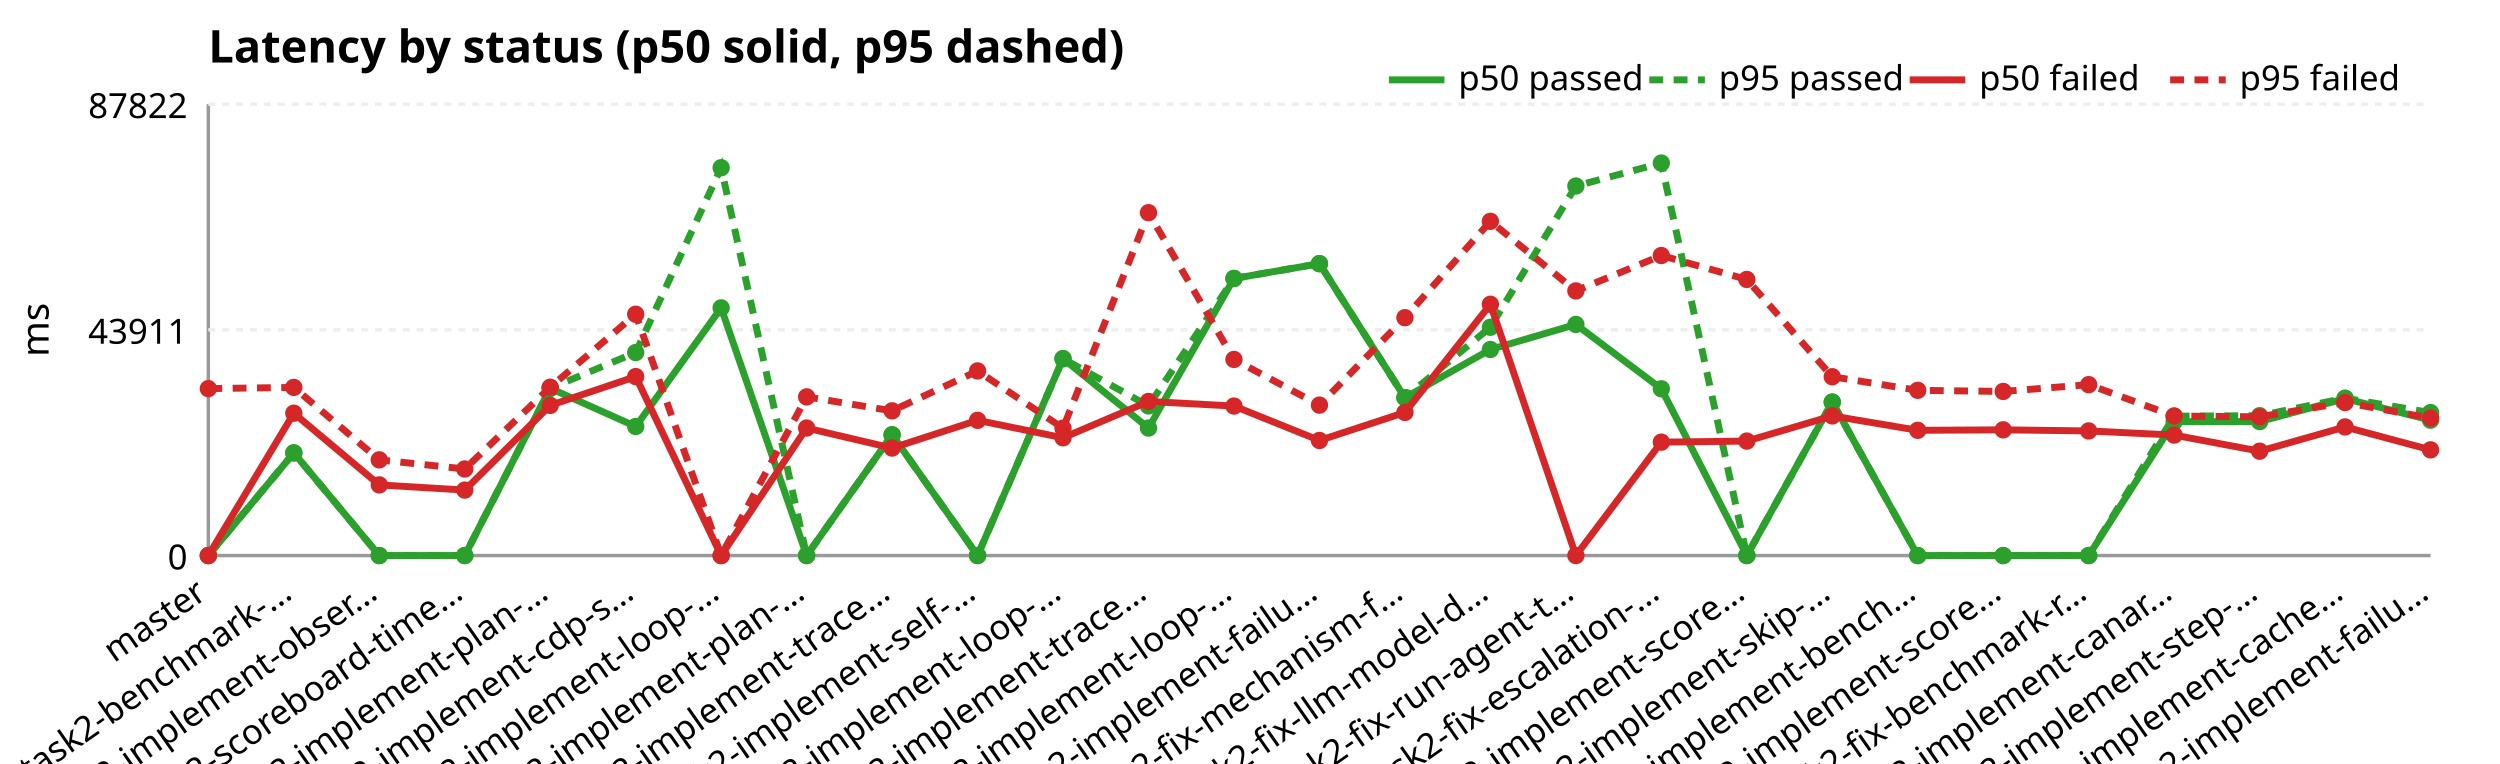
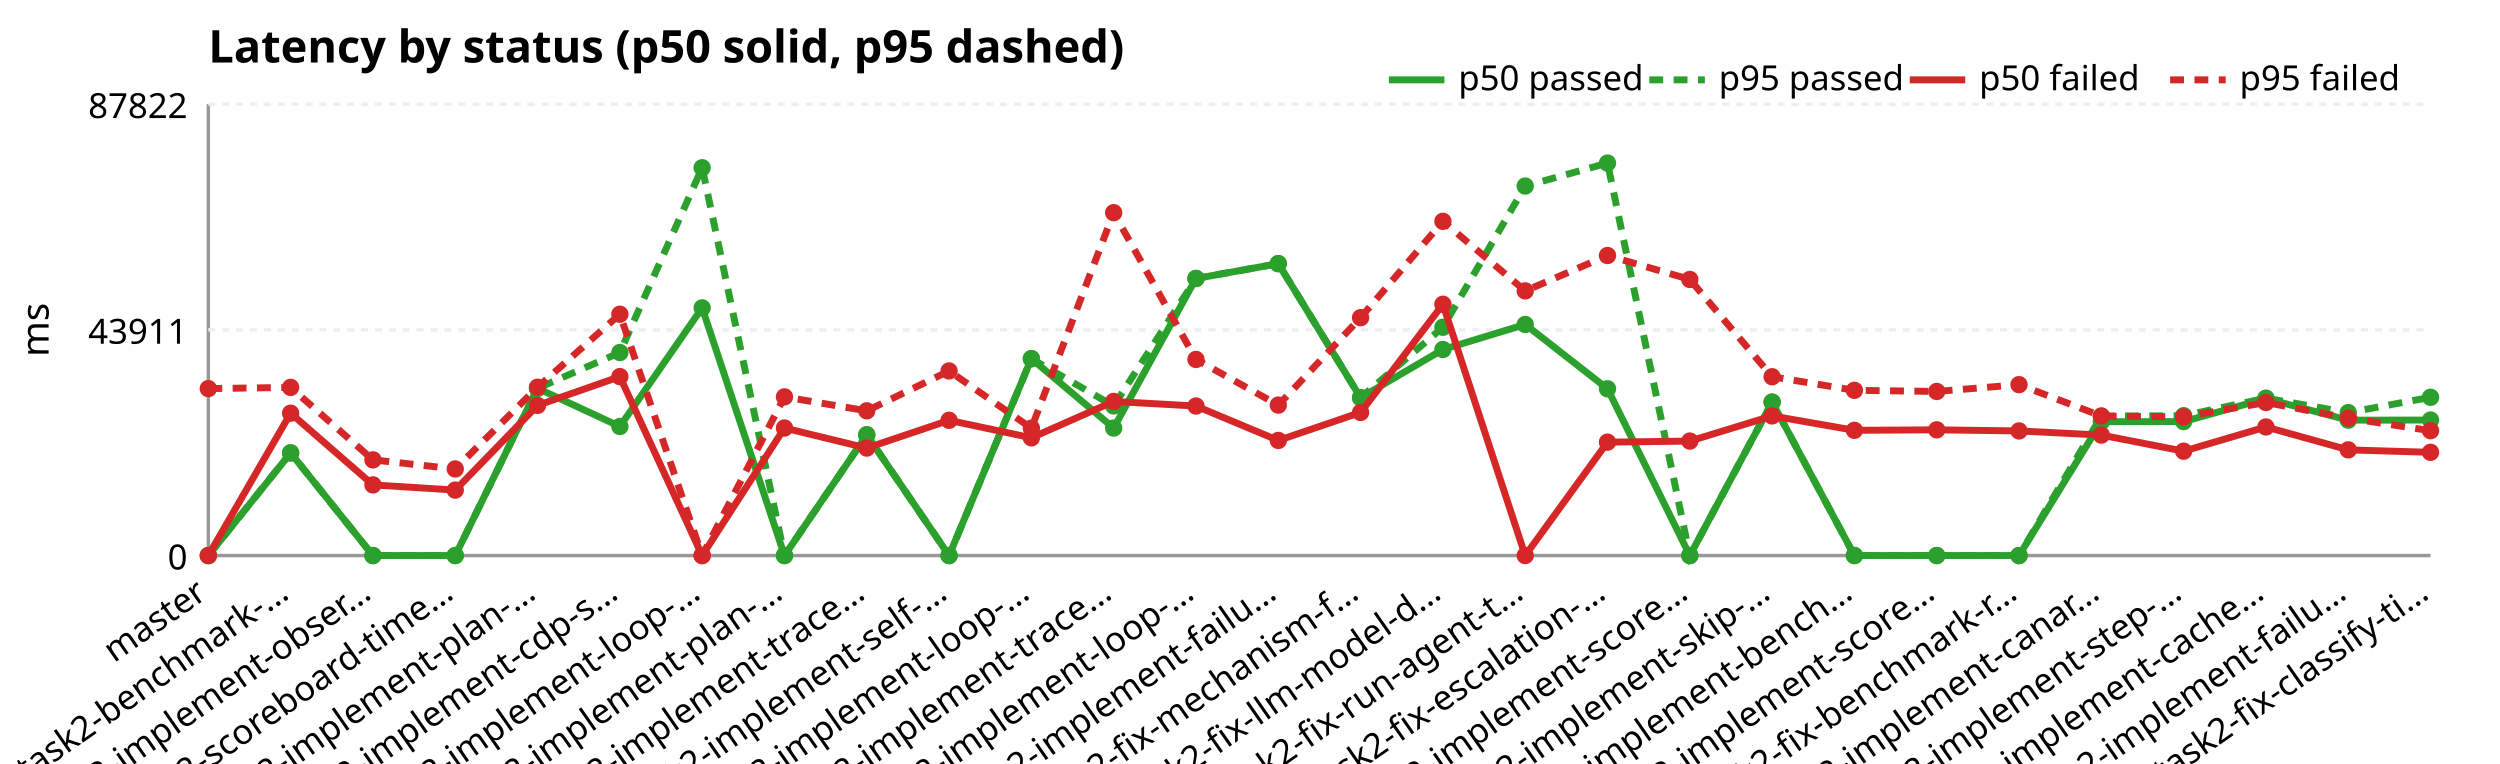
<svg xmlns="http://www.w3.org/2000/svg" viewBox="0 0 720 220" width="720" height="220" font-family="sans-serif">
  <rect width="100%" height="100%" fill="#fff" />
  <text x="60" y="18" font-size="13" font-weight="600">Latency by status (p50 solid, p95 dashed)</text>
  <line x1="60" y1="30" x2="60" y2="160" stroke="#999" />
  <line x1="60" y1="160" x2="700" y2="160" stroke="#999" />
  <text x="54" y="164.0" font-size="10" text-anchor="end" fill="#000">0</text>
  <text x="54" y="99.0" font-size="10" text-anchor="end" fill="#000">43911</text>
  <line x1="60" y1="95.0" x2="700" y2="95.0" stroke="#eee" stroke-dasharray="2,2" />
  <text x="54" y="34.0" font-size="10" text-anchor="end" fill="#000">87822</text>
  <line x1="60" y1="30.0" x2="700" y2="30.0" stroke="#eee" stroke-dasharray="2,2" />
  <text x="14" y="95.0" font-size="11" fill="#000" transform="rotate(-90 14 95.0)" text-anchor="middle">ms</text>
-   <polyline points="60.00,160.00 84.62,130.43 109.23,160.00 133.85,160.00 158.46,111.83 183.08,122.83 207.69,88.67 232.31,160.00 256.92,125.23 281.54,160.00 306.15,103.30 330.77,123.28 355.38,80.20 380.00,75.93 404.62,114.53 429.23,100.65 453.85,93.44 478.46,111.97 503.08,160.00 527.69,115.81 552.31,160.00 576.92,160.00 601.54,160.00 626.15,121.45 650.77,121.42 675.38,114.79 700.00,121.01" fill="none" stroke="#2ca02c" stroke-width="2" />
+   <polyline points="60.00,160.00 83.70,130.43 107.41,160.00 131.11,160.00 154.81,111.83 178.52,122.83 202.22,88.67 225.93,160.00 249.63,125.23 273.33,160.00 297.04,103.30 320.74,123.28 344.44,80.20 368.15,75.93 391.85,114.53 415.56,100.65 439.26,93.44 462.96,111.97 486.67,160.00 510.37,115.81 534.07,160.00 557.78,160.00 581.48,160.00 605.19,121.45 628.89,121.42 652.59,114.79 676.30,121.01 700.00,120.97" fill="none" stroke="#2ca02c" stroke-width="2" />
  <circle cx="60.00" cy="160.00" r="2.5" fill="#2ca02c" />
-   <circle cx="84.62" cy="130.43" r="2.5" fill="#2ca02c" />
-   <circle cx="109.23" cy="160.00" r="2.5" fill="#2ca02c" />
-   <circle cx="133.85" cy="160.00" r="2.5" fill="#2ca02c" />
-   <circle cx="158.46" cy="111.83" r="2.5" fill="#2ca02c" />
-   <circle cx="183.08" cy="122.83" r="2.5" fill="#2ca02c" />
-   <circle cx="207.69" cy="88.67" r="2.5" fill="#2ca02c" />
-   <circle cx="232.31" cy="160.00" r="2.5" fill="#2ca02c" />
-   <circle cx="256.92" cy="125.23" r="2.5" fill="#2ca02c" />
-   <circle cx="281.54" cy="160.00" r="2.5" fill="#2ca02c" />
-   <circle cx="306.15" cy="103.30" r="2.5" fill="#2ca02c" />
-   <circle cx="330.77" cy="123.28" r="2.5" fill="#2ca02c" />
-   <circle cx="355.38" cy="80.20" r="2.5" fill="#2ca02c" />
-   <circle cx="380.00" cy="75.93" r="2.5" fill="#2ca02c" />
-   <circle cx="404.62" cy="114.53" r="2.5" fill="#2ca02c" />
-   <circle cx="429.23" cy="100.65" r="2.5" fill="#2ca02c" />
-   <circle cx="453.85" cy="93.44" r="2.5" fill="#2ca02c" />
-   <circle cx="478.46" cy="111.97" r="2.5" fill="#2ca02c" />
-   <circle cx="503.08" cy="160.00" r="2.5" fill="#2ca02c" />
-   <circle cx="527.69" cy="115.81" r="2.5" fill="#2ca02c" />
-   <circle cx="552.31" cy="160.00" r="2.5" fill="#2ca02c" />
-   <circle cx="576.92" cy="160.00" r="2.5" fill="#2ca02c" />
-   <circle cx="601.54" cy="160.00" r="2.5" fill="#2ca02c" />
-   <circle cx="626.15" cy="121.45" r="2.5" fill="#2ca02c" />
-   <circle cx="650.77" cy="121.42" r="2.5" fill="#2ca02c" />
-   <circle cx="675.38" cy="114.79" r="2.5" fill="#2ca02c" />
-   <circle cx="700.00" cy="121.01" r="2.5" fill="#2ca02c" />
-   <polyline points="60.00,160.00 84.62,130.43 109.23,160.00 133.85,160.00 158.46,111.83 183.08,101.53 207.69,48.31 232.31,160.00 256.92,125.23 281.54,160.00 306.15,103.30 330.77,116.91 355.38,80.20 380.00,75.93 404.62,114.53 429.23,94.25 453.85,53.58 478.46,46.96 503.08,160.00 527.69,115.81 552.31,160.00 576.92,160.00 601.54,160.00 626.15,119.86 650.77,119.72 675.38,114.67 700.00,118.83" fill="none" stroke="#2ca02c" stroke-width="2" stroke-dasharray="4,3" />
+   <circle cx="83.70" cy="130.43" r="2.5" fill="#2ca02c" />
+   <circle cx="107.41" cy="160.00" r="2.5" fill="#2ca02c" />
+   <circle cx="131.11" cy="160.00" r="2.5" fill="#2ca02c" />
+   <circle cx="154.81" cy="111.83" r="2.5" fill="#2ca02c" />
+   <circle cx="178.52" cy="122.83" r="2.5" fill="#2ca02c" />
+   <circle cx="202.22" cy="88.67" r="2.5" fill="#2ca02c" />
+   <circle cx="225.93" cy="160.00" r="2.5" fill="#2ca02c" />
+   <circle cx="249.63" cy="125.23" r="2.5" fill="#2ca02c" />
+   <circle cx="273.33" cy="160.00" r="2.5" fill="#2ca02c" />
+   <circle cx="297.04" cy="103.30" r="2.5" fill="#2ca02c" />
+   <circle cx="320.74" cy="123.28" r="2.5" fill="#2ca02c" />
+   <circle cx="344.44" cy="80.20" r="2.5" fill="#2ca02c" />
+   <circle cx="368.15" cy="75.93" r="2.5" fill="#2ca02c" />
+   <circle cx="391.85" cy="114.53" r="2.5" fill="#2ca02c" />
+   <circle cx="415.56" cy="100.65" r="2.5" fill="#2ca02c" />
+   <circle cx="439.26" cy="93.44" r="2.5" fill="#2ca02c" />
+   <circle cx="462.96" cy="111.97" r="2.5" fill="#2ca02c" />
+   <circle cx="486.67" cy="160.00" r="2.5" fill="#2ca02c" />
+   <circle cx="510.37" cy="115.81" r="2.5" fill="#2ca02c" />
+   <circle cx="534.07" cy="160.00" r="2.5" fill="#2ca02c" />
+   <circle cx="557.78" cy="160.00" r="2.5" fill="#2ca02c" />
+   <circle cx="581.48" cy="160.00" r="2.5" fill="#2ca02c" />
+   <circle cx="605.19" cy="121.45" r="2.5" fill="#2ca02c" />
+   <circle cx="628.89" cy="121.42" r="2.5" fill="#2ca02c" />
+   <circle cx="652.59" cy="114.79" r="2.5" fill="#2ca02c" />
+   <circle cx="676.30" cy="121.01" r="2.5" fill="#2ca02c" />
+   <circle cx="700.00" cy="120.97" r="2.5" fill="#2ca02c" />
+   <polyline points="60.00,160.00 83.70,130.43 107.41,160.00 131.11,160.00 154.81,111.83 178.52,101.53 202.22,48.31 225.93,160.00 249.63,125.23 273.33,160.00 297.04,103.30 320.74,116.91 344.44,80.20 368.15,75.93 391.85,114.53 415.56,94.25 439.26,53.58 462.96,46.96 486.67,160.00 510.37,115.81 534.07,160.00 557.78,160.00 581.48,160.00 605.19,119.86 628.89,119.72 652.59,114.67 676.30,118.83 700.00,114.42" fill="none" stroke="#2ca02c" stroke-width="2" stroke-dasharray="4,3" />
  <circle cx="60.00" cy="160.00" r="2.5" fill="#2ca02c" />
-   <circle cx="84.62" cy="130.43" r="2.5" fill="#2ca02c" />
-   <circle cx="109.23" cy="160.00" r="2.5" fill="#2ca02c" />
-   <circle cx="133.85" cy="160.00" r="2.5" fill="#2ca02c" />
-   <circle cx="158.46" cy="111.83" r="2.5" fill="#2ca02c" />
-   <circle cx="183.08" cy="101.53" r="2.5" fill="#2ca02c" />
-   <circle cx="207.69" cy="48.31" r="2.5" fill="#2ca02c" />
-   <circle cx="232.31" cy="160.00" r="2.5" fill="#2ca02c" />
-   <circle cx="256.92" cy="125.23" r="2.5" fill="#2ca02c" />
-   <circle cx="281.54" cy="160.00" r="2.5" fill="#2ca02c" />
-   <circle cx="306.15" cy="103.30" r="2.5" fill="#2ca02c" />
-   <circle cx="330.77" cy="116.91" r="2.5" fill="#2ca02c" />
-   <circle cx="355.38" cy="80.20" r="2.5" fill="#2ca02c" />
-   <circle cx="380.00" cy="75.93" r="2.5" fill="#2ca02c" />
-   <circle cx="404.62" cy="114.53" r="2.5" fill="#2ca02c" />
-   <circle cx="429.23" cy="94.25" r="2.5" fill="#2ca02c" />
-   <circle cx="453.85" cy="53.58" r="2.5" fill="#2ca02c" />
-   <circle cx="478.46" cy="46.96" r="2.5" fill="#2ca02c" />
-   <circle cx="503.08" cy="160.00" r="2.5" fill="#2ca02c" />
-   <circle cx="527.69" cy="115.81" r="2.5" fill="#2ca02c" />
-   <circle cx="552.31" cy="160.00" r="2.5" fill="#2ca02c" />
-   <circle cx="576.92" cy="160.00" r="2.5" fill="#2ca02c" />
-   <circle cx="601.54" cy="160.00" r="2.5" fill="#2ca02c" />
-   <circle cx="626.15" cy="119.86" r="2.5" fill="#2ca02c" />
-   <circle cx="650.77" cy="119.72" r="2.5" fill="#2ca02c" />
-   <circle cx="675.38" cy="114.67" r="2.5" fill="#2ca02c" />
-   <circle cx="700.00" cy="118.83" r="2.5" fill="#2ca02c" />
-   <polyline points="60.00,160.00 84.62,119.00 109.23,139.65 133.85,141.15 158.46,116.75 183.08,108.46 207.69,160.00 232.31,123.27 256.92,129.04 281.54,121.05 306.15,126.09 330.77,115.62 355.38,116.94 380.00,126.85 404.62,118.78 429.23,87.63 453.85,160.00 478.46,127.34 503.08,127.03 527.69,119.78 552.31,123.93 576.92,123.79 601.54,124.11 626.15,125.30 650.77,129.94 675.38,122.96 700.00,129.56" fill="none" stroke="#d62728" stroke-width="2" />
+   <circle cx="83.70" cy="130.43" r="2.5" fill="#2ca02c" />
+   <circle cx="107.41" cy="160.00" r="2.5" fill="#2ca02c" />
+   <circle cx="131.11" cy="160.00" r="2.5" fill="#2ca02c" />
+   <circle cx="154.81" cy="111.83" r="2.5" fill="#2ca02c" />
+   <circle cx="178.52" cy="101.53" r="2.5" fill="#2ca02c" />
+   <circle cx="202.22" cy="48.31" r="2.5" fill="#2ca02c" />
+   <circle cx="225.93" cy="160.00" r="2.5" fill="#2ca02c" />
+   <circle cx="249.63" cy="125.23" r="2.5" fill="#2ca02c" />
+   <circle cx="273.33" cy="160.00" r="2.5" fill="#2ca02c" />
+   <circle cx="297.04" cy="103.30" r="2.5" fill="#2ca02c" />
+   <circle cx="320.74" cy="116.91" r="2.5" fill="#2ca02c" />
+   <circle cx="344.44" cy="80.20" r="2.5" fill="#2ca02c" />
+   <circle cx="368.15" cy="75.93" r="2.5" fill="#2ca02c" />
+   <circle cx="391.85" cy="114.53" r="2.5" fill="#2ca02c" />
+   <circle cx="415.56" cy="94.25" r="2.5" fill="#2ca02c" />
+   <circle cx="439.26" cy="53.58" r="2.5" fill="#2ca02c" />
+   <circle cx="462.96" cy="46.96" r="2.5" fill="#2ca02c" />
+   <circle cx="486.67" cy="160.00" r="2.5" fill="#2ca02c" />
+   <circle cx="510.37" cy="115.81" r="2.5" fill="#2ca02c" />
+   <circle cx="534.07" cy="160.00" r="2.5" fill="#2ca02c" />
+   <circle cx="557.78" cy="160.00" r="2.5" fill="#2ca02c" />
+   <circle cx="581.48" cy="160.00" r="2.5" fill="#2ca02c" />
+   <circle cx="605.19" cy="119.86" r="2.5" fill="#2ca02c" />
+   <circle cx="628.89" cy="119.72" r="2.5" fill="#2ca02c" />
+   <circle cx="652.59" cy="114.67" r="2.5" fill="#2ca02c" />
+   <circle cx="676.30" cy="118.83" r="2.5" fill="#2ca02c" />
+   <circle cx="700.00" cy="114.42" r="2.5" fill="#2ca02c" />
+   <polyline points="60.00,160.00 83.70,119.00 107.41,139.65 131.11,141.15 154.81,116.75 178.52,108.46 202.22,160.00 225.93,123.27 249.63,129.04 273.33,121.05 297.04,126.09 320.74,115.62 344.44,116.94 368.15,126.85 391.85,118.78 415.56,87.63 439.26,160.00 462.96,127.34 486.67,127.03 510.37,119.78 534.07,123.93 557.78,123.79 581.48,124.11 605.19,125.30 628.89,129.94 652.59,122.96 676.30,129.56 700.00,130.27" fill="none" stroke="#d62728" stroke-width="2" />
  <circle cx="60.00" cy="160.00" r="2.5" fill="#d62728" />
-   <circle cx="84.62" cy="119.00" r="2.5" fill="#d62728" />
-   <circle cx="109.23" cy="139.65" r="2.5" fill="#d62728" />
-   <circle cx="133.85" cy="141.15" r="2.5" fill="#d62728" />
-   <circle cx="158.46" cy="116.75" r="2.5" fill="#d62728" />
-   <circle cx="183.08" cy="108.46" r="2.5" fill="#d62728" />
-   <circle cx="207.69" cy="160.00" r="2.5" fill="#d62728" />
-   <circle cx="232.31" cy="123.27" r="2.5" fill="#d62728" />
-   <circle cx="256.92" cy="129.04" r="2.5" fill="#d62728" />
-   <circle cx="281.54" cy="121.05" r="2.5" fill="#d62728" />
-   <circle cx="306.15" cy="126.09" r="2.5" fill="#d62728" />
-   <circle cx="330.77" cy="115.62" r="2.5" fill="#d62728" />
-   <circle cx="355.38" cy="116.94" r="2.5" fill="#d62728" />
-   <circle cx="380.00" cy="126.85" r="2.5" fill="#d62728" />
-   <circle cx="404.62" cy="118.78" r="2.5" fill="#d62728" />
-   <circle cx="429.23" cy="87.63" r="2.5" fill="#d62728" />
-   <circle cx="453.85" cy="160.00" r="2.5" fill="#d62728" />
-   <circle cx="478.46" cy="127.34" r="2.5" fill="#d62728" />
-   <circle cx="503.08" cy="127.03" r="2.5" fill="#d62728" />
-   <circle cx="527.69" cy="119.78" r="2.5" fill="#d62728" />
-   <circle cx="552.31" cy="123.93" r="2.5" fill="#d62728" />
-   <circle cx="576.92" cy="123.79" r="2.5" fill="#d62728" />
-   <circle cx="601.54" cy="124.11" r="2.5" fill="#d62728" />
-   <circle cx="626.15" cy="125.30" r="2.5" fill="#d62728" />
-   <circle cx="650.77" cy="129.94" r="2.5" fill="#d62728" />
-   <circle cx="675.38" cy="122.96" r="2.5" fill="#d62728" />
-   <circle cx="700.00" cy="129.56" r="2.5" fill="#d62728" />
-   <polyline points="60.00,111.92 84.62,111.57 109.23,132.44 133.85,135.06 158.46,111.52 183.08,90.50 207.69,160.00 232.31,114.30 256.92,118.32 281.54,106.83 306.15,123.32 330.77,61.25 355.38,103.52 380.00,116.67 404.62,91.49 429.23,63.74 453.85,83.78 478.46,73.59 503.08,80.48 527.69,108.50 552.31,112.41 576.92,112.74 601.54,110.78 626.15,119.82 650.77,120.04 675.38,115.92 700.00,120.42" fill="none" stroke="#d62728" stroke-width="2" stroke-dasharray="4,3" />
+   <circle cx="83.70" cy="119.00" r="2.5" fill="#d62728" />
+   <circle cx="107.41" cy="139.65" r="2.5" fill="#d62728" />
+   <circle cx="131.11" cy="141.15" r="2.5" fill="#d62728" />
+   <circle cx="154.81" cy="116.75" r="2.5" fill="#d62728" />
+   <circle cx="178.52" cy="108.46" r="2.5" fill="#d62728" />
+   <circle cx="202.22" cy="160.00" r="2.5" fill="#d62728" />
+   <circle cx="225.93" cy="123.27" r="2.5" fill="#d62728" />
+   <circle cx="249.63" cy="129.04" r="2.5" fill="#d62728" />
+   <circle cx="273.33" cy="121.05" r="2.5" fill="#d62728" />
+   <circle cx="297.04" cy="126.09" r="2.5" fill="#d62728" />
+   <circle cx="320.74" cy="115.62" r="2.5" fill="#d62728" />
+   <circle cx="344.44" cy="116.94" r="2.5" fill="#d62728" />
+   <circle cx="368.15" cy="126.85" r="2.5" fill="#d62728" />
+   <circle cx="391.85" cy="118.78" r="2.5" fill="#d62728" />
+   <circle cx="415.56" cy="87.63" r="2.5" fill="#d62728" />
+   <circle cx="439.26" cy="160.00" r="2.5" fill="#d62728" />
+   <circle cx="462.96" cy="127.34" r="2.5" fill="#d62728" />
+   <circle cx="486.67" cy="127.03" r="2.5" fill="#d62728" />
+   <circle cx="510.37" cy="119.78" r="2.5" fill="#d62728" />
+   <circle cx="534.07" cy="123.93" r="2.5" fill="#d62728" />
+   <circle cx="557.78" cy="123.79" r="2.5" fill="#d62728" />
+   <circle cx="581.48" cy="124.11" r="2.5" fill="#d62728" />
+   <circle cx="605.19" cy="125.30" r="2.5" fill="#d62728" />
+   <circle cx="628.89" cy="129.94" r="2.5" fill="#d62728" />
+   <circle cx="652.59" cy="122.96" r="2.5" fill="#d62728" />
+   <circle cx="676.30" cy="129.56" r="2.5" fill="#d62728" />
+   <circle cx="700.00" cy="130.27" r="2.5" fill="#d62728" />
+   <polyline points="60.00,111.92 83.70,111.57 107.41,132.44 131.11,135.06 154.81,111.52 178.52,90.50 202.22,160.00 225.93,114.30 249.63,118.32 273.33,106.83 297.04,123.32 320.74,61.25 344.44,103.52 368.15,116.67 391.85,91.49 415.56,63.74 439.26,83.78 462.96,73.59 486.67,80.48 510.37,108.50 534.07,112.41 557.78,112.74 581.48,110.78 605.19,119.82 628.89,120.04 652.59,115.92 676.30,120.42 700.00,124.04" fill="none" stroke="#d62728" stroke-width="2" stroke-dasharray="4,3" />
  <circle cx="60.00" cy="111.92" r="2.5" fill="#d62728" />
-   <circle cx="84.62" cy="111.57" r="2.5" fill="#d62728" />
-   <circle cx="109.23" cy="132.44" r="2.5" fill="#d62728" />
-   <circle cx="133.85" cy="135.06" r="2.5" fill="#d62728" />
-   <circle cx="158.46" cy="111.52" r="2.5" fill="#d62728" />
-   <circle cx="183.08" cy="90.50" r="2.5" fill="#d62728" />
-   <circle cx="207.69" cy="160.00" r="2.5" fill="#d62728" />
-   <circle cx="232.31" cy="114.30" r="2.5" fill="#d62728" />
-   <circle cx="256.92" cy="118.32" r="2.5" fill="#d62728" />
-   <circle cx="281.54" cy="106.83" r="2.5" fill="#d62728" />
-   <circle cx="306.15" cy="123.32" r="2.5" fill="#d62728" />
-   <circle cx="330.77" cy="61.25" r="2.5" fill="#d62728" />
-   <circle cx="355.38" cy="103.52" r="2.5" fill="#d62728" />
-   <circle cx="380.00" cy="116.67" r="2.5" fill="#d62728" />
-   <circle cx="404.62" cy="91.49" r="2.5" fill="#d62728" />
-   <circle cx="429.23" cy="63.74" r="2.5" fill="#d62728" />
-   <circle cx="453.85" cy="83.78" r="2.5" fill="#d62728" />
-   <circle cx="478.46" cy="73.59" r="2.5" fill="#d62728" />
-   <circle cx="503.08" cy="80.48" r="2.5" fill="#d62728" />
-   <circle cx="527.69" cy="108.50" r="2.5" fill="#d62728" />
-   <circle cx="552.31" cy="112.41" r="2.5" fill="#d62728" />
-   <circle cx="576.92" cy="112.74" r="2.5" fill="#d62728" />
-   <circle cx="601.54" cy="110.78" r="2.5" fill="#d62728" />
-   <circle cx="626.15" cy="119.82" r="2.5" fill="#d62728" />
-   <circle cx="650.77" cy="120.04" r="2.5" fill="#d62728" />
-   <circle cx="675.38" cy="115.92" r="2.5" fill="#d62728" />
-   <circle cx="700.00" cy="120.42" r="2.5" fill="#d62728" />
+   <circle cx="83.70" cy="111.57" r="2.5" fill="#d62728" />
+   <circle cx="107.41" cy="132.44" r="2.5" fill="#d62728" />
+   <circle cx="131.11" cy="135.06" r="2.5" fill="#d62728" />
+   <circle cx="154.81" cy="111.52" r="2.5" fill="#d62728" />
+   <circle cx="178.52" cy="90.50" r="2.5" fill="#d62728" />
+   <circle cx="202.22" cy="160.00" r="2.5" fill="#d62728" />
+   <circle cx="225.93" cy="114.30" r="2.5" fill="#d62728" />
+   <circle cx="249.63" cy="118.32" r="2.5" fill="#d62728" />
+   <circle cx="273.33" cy="106.83" r="2.5" fill="#d62728" />
+   <circle cx="297.04" cy="123.32" r="2.5" fill="#d62728" />
+   <circle cx="320.74" cy="61.25" r="2.5" fill="#d62728" />
+   <circle cx="344.44" cy="103.52" r="2.5" fill="#d62728" />
+   <circle cx="368.15" cy="116.67" r="2.5" fill="#d62728" />
+   <circle cx="391.85" cy="91.49" r="2.5" fill="#d62728" />
+   <circle cx="415.56" cy="63.74" r="2.5" fill="#d62728" />
+   <circle cx="439.26" cy="83.78" r="2.5" fill="#d62728" />
+   <circle cx="462.96" cy="73.59" r="2.5" fill="#d62728" />
+   <circle cx="486.67" cy="80.48" r="2.5" fill="#d62728" />
+   <circle cx="510.37" cy="108.50" r="2.5" fill="#d62728" />
+   <circle cx="534.07" cy="112.41" r="2.5" fill="#d62728" />
+   <circle cx="557.78" cy="112.74" r="2.5" fill="#d62728" />
+   <circle cx="581.48" cy="110.78" r="2.5" fill="#d62728" />
+   <circle cx="605.19" cy="119.82" r="2.5" fill="#d62728" />
+   <circle cx="628.89" cy="120.04" r="2.5" fill="#d62728" />
+   <circle cx="652.59" cy="115.92" r="2.5" fill="#d62728" />
+   <circle cx="676.30" cy="120.42" r="2.5" fill="#d62728" />
+   <circle cx="700.00" cy="124.04" r="2.5" fill="#d62728" />
  <line x1="400" y1="23" x2="416" y2="23" stroke="#2ca02c" stroke-width="2" />
  <text x="420" y="26" font-size="10" fill="#000">p50 passed</text>
  <line x1="475" y1="23" x2="491" y2="23" stroke="#2ca02c" stroke-width="2" stroke-dasharray="4,3" />
  <text x="495" y="26" font-size="10" fill="#000">p95 passed</text>
  <line x1="550" y1="23" x2="566" y2="23" stroke="#d62728" stroke-width="2" />
  <text x="570" y="26" font-size="10" fill="#000">p50 failed</text>
  <line x1="625" y1="23" x2="641" y2="23" stroke="#d62728" stroke-width="2" stroke-dasharray="4,3" />
  <text x="645" y="26" font-size="10" fill="#000">p95 failed</text>
  <text x="60.00" y="172" font-size="10" fill="#000" text-anchor="end" transform="rotate(-35 60.00 172)">master</text>
-   <text x="84.62" y="172" font-size="10" fill="#000" text-anchor="end" transform="rotate(-35 84.62 172)">feat-task2-benchmark-…</text>
-   <text x="109.23" y="172" font-size="10" fill="#000" text-anchor="end" transform="rotate(-35 109.23 172)">task2-implement-obser…</text>
-   <text x="133.85" y="172" font-size="10" fill="#000" text-anchor="end" transform="rotate(-35 133.85 172)">task2-scoreboard-time…</text>
-   <text x="158.46" y="172" font-size="10" fill="#000" text-anchor="end" transform="rotate(-35 158.46 172)">task2-implement-plan-…</text>
-   <text x="183.08" y="172" font-size="10" fill="#000" text-anchor="end" transform="rotate(-35 183.08 172)">task2-implement-cdp-s…</text>
-   <text x="207.69" y="172" font-size="10" fill="#000" text-anchor="end" transform="rotate(-35 207.69 172)">task2-implement-loop-…</text>
-   <text x="232.31" y="172" font-size="10" fill="#000" text-anchor="end" transform="rotate(-35 232.31 172)">task2-implement-plan-…</text>
-   <text x="256.92" y="172" font-size="10" fill="#000" text-anchor="end" transform="rotate(-35 256.92 172)">task2-implement-trace…</text>
-   <text x="281.54" y="172" font-size="10" fill="#000" text-anchor="end" transform="rotate(-35 281.54 172)">task2-implement-self-…</text>
-   <text x="306.15" y="172" font-size="10" fill="#000" text-anchor="end" transform="rotate(-35 306.15 172)">task2-implement-loop-…</text>
-   <text x="330.77" y="172" font-size="10" fill="#000" text-anchor="end" transform="rotate(-35 330.77 172)">task2-implement-trace…</text>
-   <text x="355.38" y="172" font-size="10" fill="#000" text-anchor="end" transform="rotate(-35 355.38 172)">task2-implement-loop-…</text>
-   <text x="380.00" y="172" font-size="10" fill="#000" text-anchor="end" transform="rotate(-35 380.00 172)">task2-implement-failu…</text>
-   <text x="404.62" y="172" font-size="10" fill="#000" text-anchor="end" transform="rotate(-35 404.62 172)">task2-fix-mechanism-f…</text>
-   <text x="429.23" y="172" font-size="10" fill="#000" text-anchor="end" transform="rotate(-35 429.23 172)">task2-fix-llm-model-d…</text>
-   <text x="453.85" y="172" font-size="10" fill="#000" text-anchor="end" transform="rotate(-35 453.85 172)">task2-fix-run-agent-t…</text>
-   <text x="478.46" y="172" font-size="10" fill="#000" text-anchor="end" transform="rotate(-35 478.46 172)">task2-fix-escalation-…</text>
-   <text x="503.08" y="172" font-size="10" fill="#000" text-anchor="end" transform="rotate(-35 503.08 172)">task2-implement-score…</text>
-   <text x="527.69" y="172" font-size="10" fill="#000" text-anchor="end" transform="rotate(-35 527.69 172)">task2-implement-skip-…</text>
-   <text x="552.31" y="172" font-size="10" fill="#000" text-anchor="end" transform="rotate(-35 552.31 172)">task2-implement-bench…</text>
-   <text x="576.92" y="172" font-size="10" fill="#000" text-anchor="end" transform="rotate(-35 576.92 172)">task2-implement-score…</text>
-   <text x="601.54" y="172" font-size="10" fill="#000" text-anchor="end" transform="rotate(-35 601.54 172)">task2-fix-benchmark-r…</text>
-   <text x="626.15" y="172" font-size="10" fill="#000" text-anchor="end" transform="rotate(-35 626.15 172)">task2-implement-canar…</text>
-   <text x="650.77" y="172" font-size="10" fill="#000" text-anchor="end" transform="rotate(-35 650.77 172)">task2-implement-step-…</text>
-   <text x="675.38" y="172" font-size="10" fill="#000" text-anchor="end" transform="rotate(-35 675.38 172)">task2-implement-cache…</text>
-   <text x="700.00" y="172" font-size="10" fill="#000" text-anchor="end" transform="rotate(-35 700.00 172)">task2-implement-failu…</text>
+   <text x="83.70" y="172" font-size="10" fill="#000" text-anchor="end" transform="rotate(-35 83.70 172)">feat-task2-benchmark-…</text>
+   <text x="107.41" y="172" font-size="10" fill="#000" text-anchor="end" transform="rotate(-35 107.41 172)">task2-implement-obser…</text>
+   <text x="131.11" y="172" font-size="10" fill="#000" text-anchor="end" transform="rotate(-35 131.11 172)">task2-scoreboard-time…</text>
+   <text x="154.81" y="172" font-size="10" fill="#000" text-anchor="end" transform="rotate(-35 154.81 172)">task2-implement-plan-…</text>
+   <text x="178.52" y="172" font-size="10" fill="#000" text-anchor="end" transform="rotate(-35 178.52 172)">task2-implement-cdp-s…</text>
+   <text x="202.22" y="172" font-size="10" fill="#000" text-anchor="end" transform="rotate(-35 202.22 172)">task2-implement-loop-…</text>
+   <text x="225.93" y="172" font-size="10" fill="#000" text-anchor="end" transform="rotate(-35 225.93 172)">task2-implement-plan-…</text>
+   <text x="249.63" y="172" font-size="10" fill="#000" text-anchor="end" transform="rotate(-35 249.63 172)">task2-implement-trace…</text>
+   <text x="273.33" y="172" font-size="10" fill="#000" text-anchor="end" transform="rotate(-35 273.33 172)">task2-implement-self-…</text>
+   <text x="297.04" y="172" font-size="10" fill="#000" text-anchor="end" transform="rotate(-35 297.04 172)">task2-implement-loop-…</text>
+   <text x="320.74" y="172" font-size="10" fill="#000" text-anchor="end" transform="rotate(-35 320.74 172)">task2-implement-trace…</text>
+   <text x="344.44" y="172" font-size="10" fill="#000" text-anchor="end" transform="rotate(-35 344.44 172)">task2-implement-loop-…</text>
+   <text x="368.15" y="172" font-size="10" fill="#000" text-anchor="end" transform="rotate(-35 368.15 172)">task2-implement-failu…</text>
+   <text x="391.85" y="172" font-size="10" fill="#000" text-anchor="end" transform="rotate(-35 391.85 172)">task2-fix-mechanism-f…</text>
+   <text x="415.56" y="172" font-size="10" fill="#000" text-anchor="end" transform="rotate(-35 415.56 172)">task2-fix-llm-model-d…</text>
+   <text x="439.26" y="172" font-size="10" fill="#000" text-anchor="end" transform="rotate(-35 439.26 172)">task2-fix-run-agent-t…</text>
+   <text x="462.96" y="172" font-size="10" fill="#000" text-anchor="end" transform="rotate(-35 462.96 172)">task2-fix-escalation-…</text>
+   <text x="486.67" y="172" font-size="10" fill="#000" text-anchor="end" transform="rotate(-35 486.67 172)">task2-implement-score…</text>
+   <text x="510.37" y="172" font-size="10" fill="#000" text-anchor="end" transform="rotate(-35 510.37 172)">task2-implement-skip-…</text>
+   <text x="534.07" y="172" font-size="10" fill="#000" text-anchor="end" transform="rotate(-35 534.07 172)">task2-implement-bench…</text>
+   <text x="557.78" y="172" font-size="10" fill="#000" text-anchor="end" transform="rotate(-35 557.78 172)">task2-implement-score…</text>
+   <text x="581.48" y="172" font-size="10" fill="#000" text-anchor="end" transform="rotate(-35 581.48 172)">task2-fix-benchmark-r…</text>
+   <text x="605.19" y="172" font-size="10" fill="#000" text-anchor="end" transform="rotate(-35 605.19 172)">task2-implement-canar…</text>
+   <text x="628.89" y="172" font-size="10" fill="#000" text-anchor="end" transform="rotate(-35 628.89 172)">task2-implement-step-…</text>
+   <text x="652.59" y="172" font-size="10" fill="#000" text-anchor="end" transform="rotate(-35 652.59 172)">task2-implement-cache…</text>
+   <text x="676.30" y="172" font-size="10" fill="#000" text-anchor="end" transform="rotate(-35 676.30 172)">task2-implement-failu…</text>
+   <text x="700.00" y="172" font-size="10" fill="#000" text-anchor="end" transform="rotate(-35 700.00 172)">task2-fix-classify-ti…</text>
</svg>
